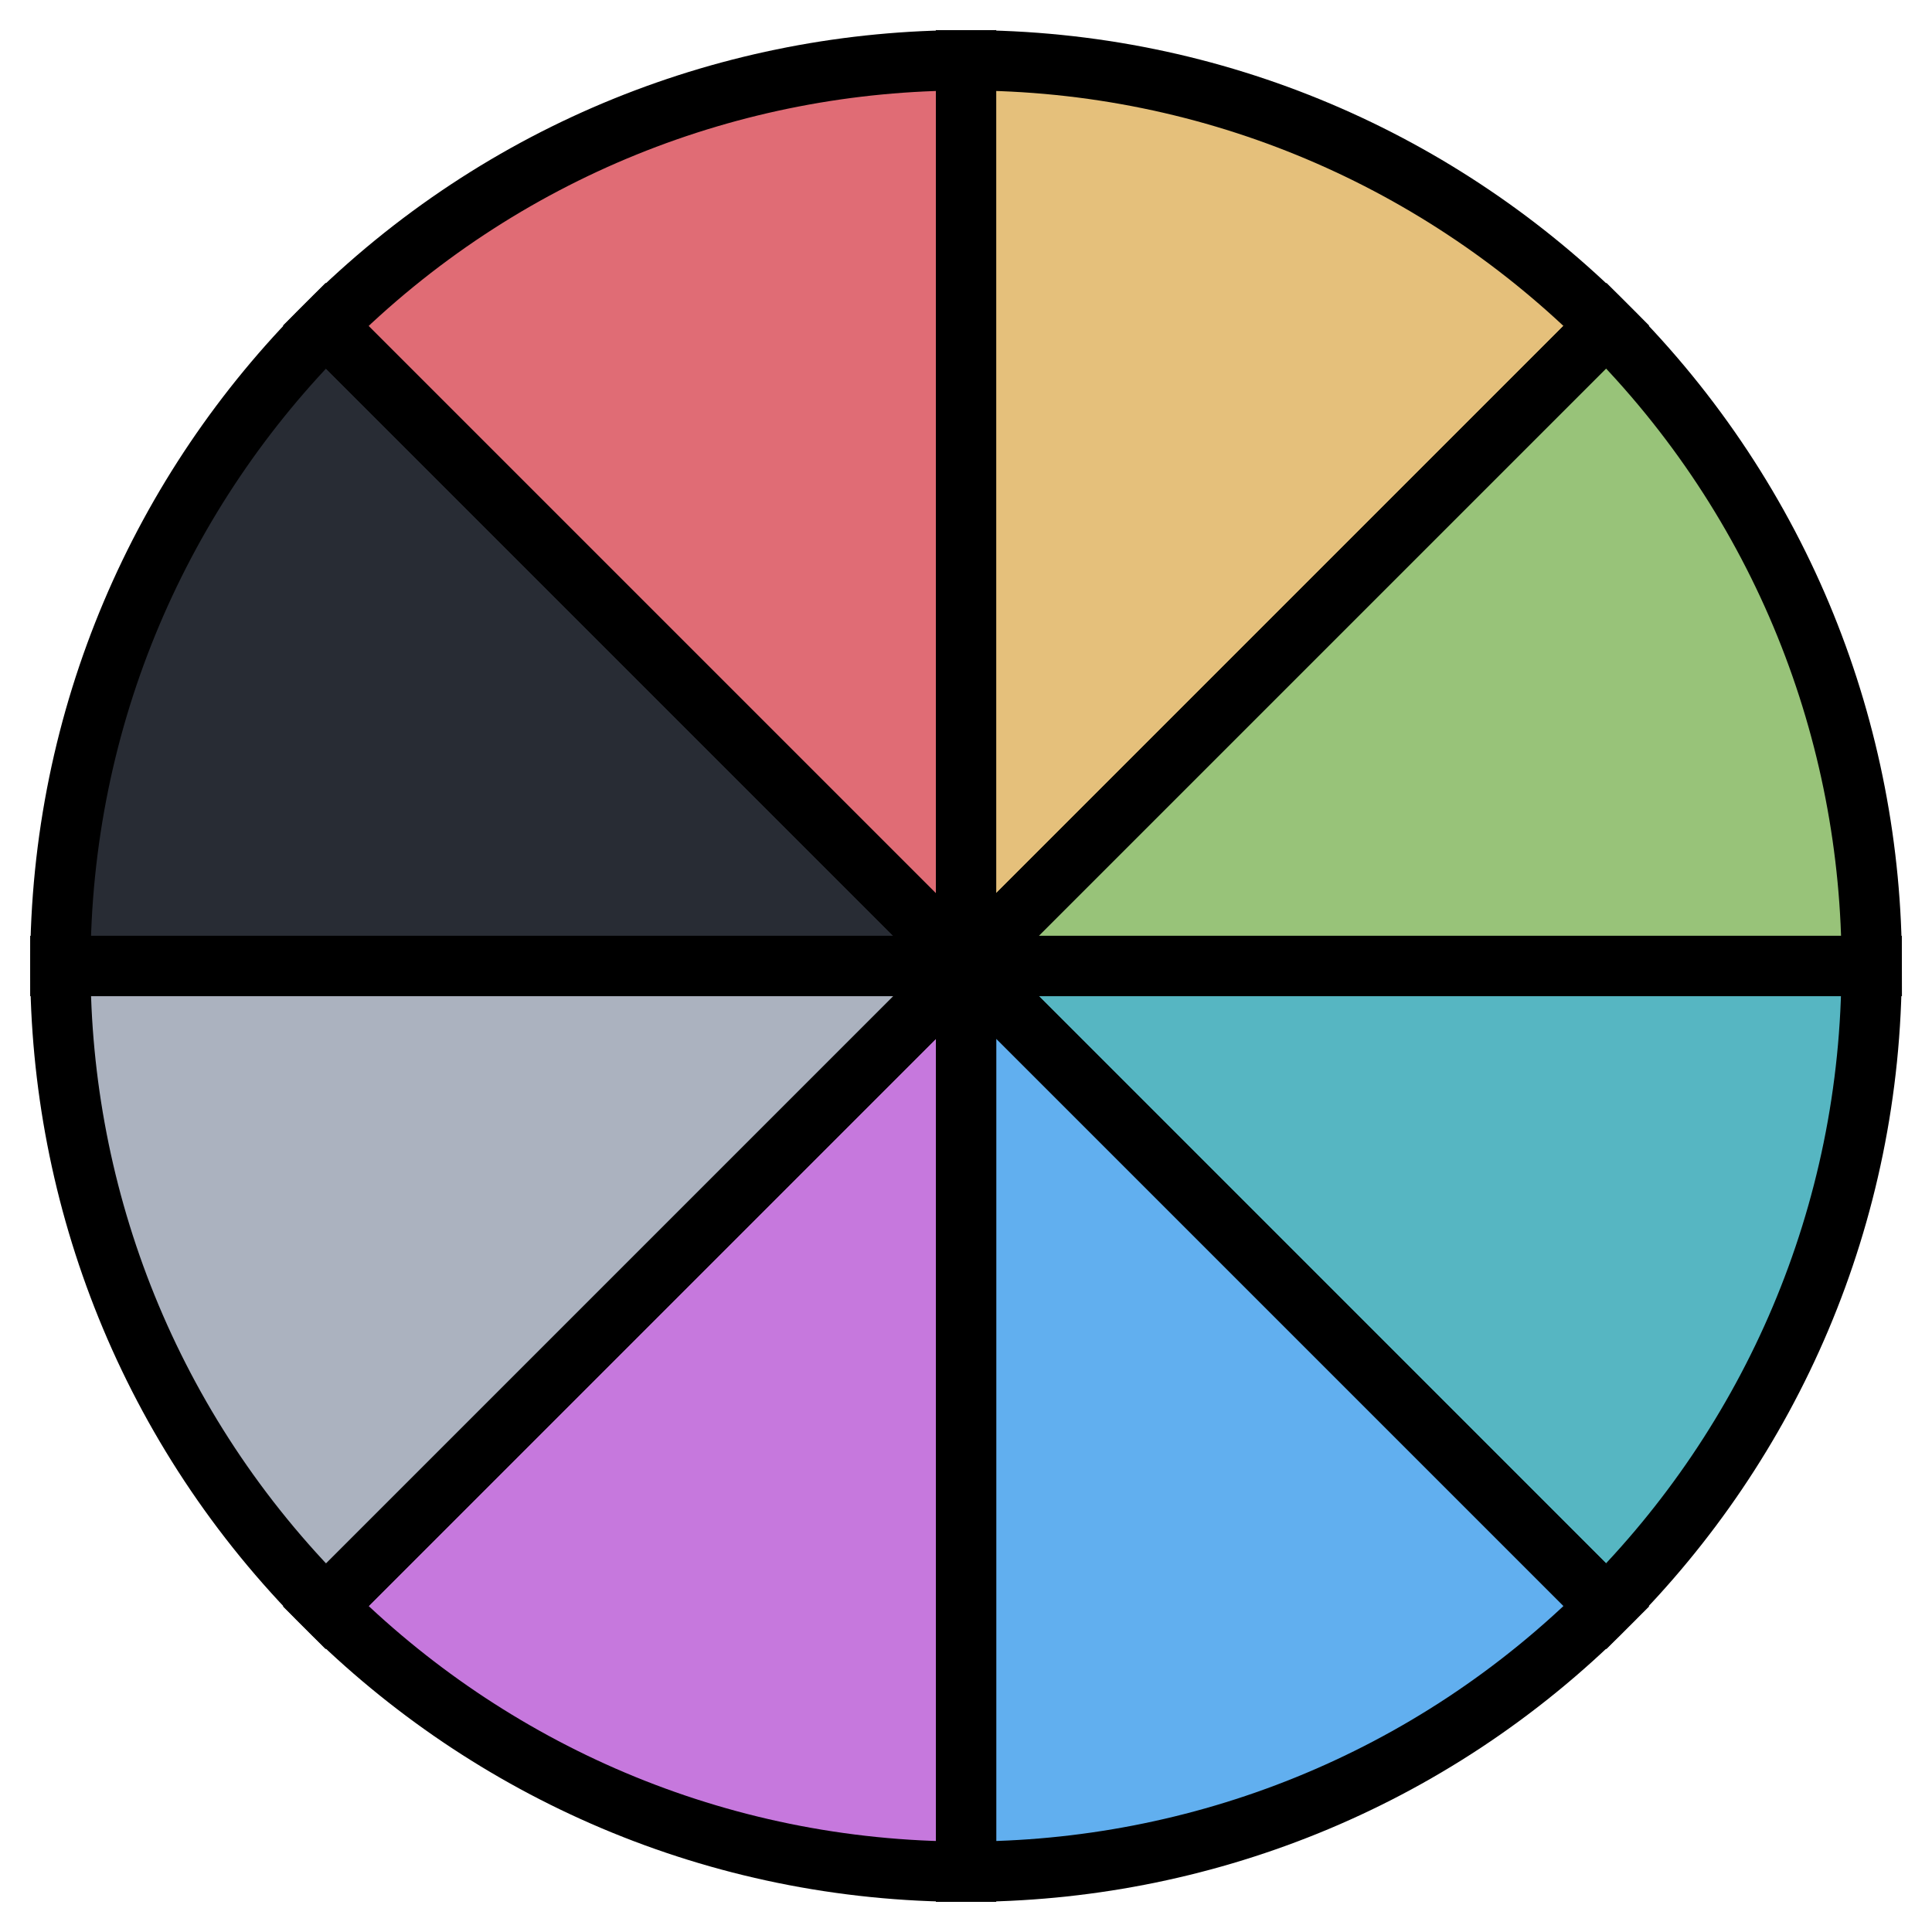
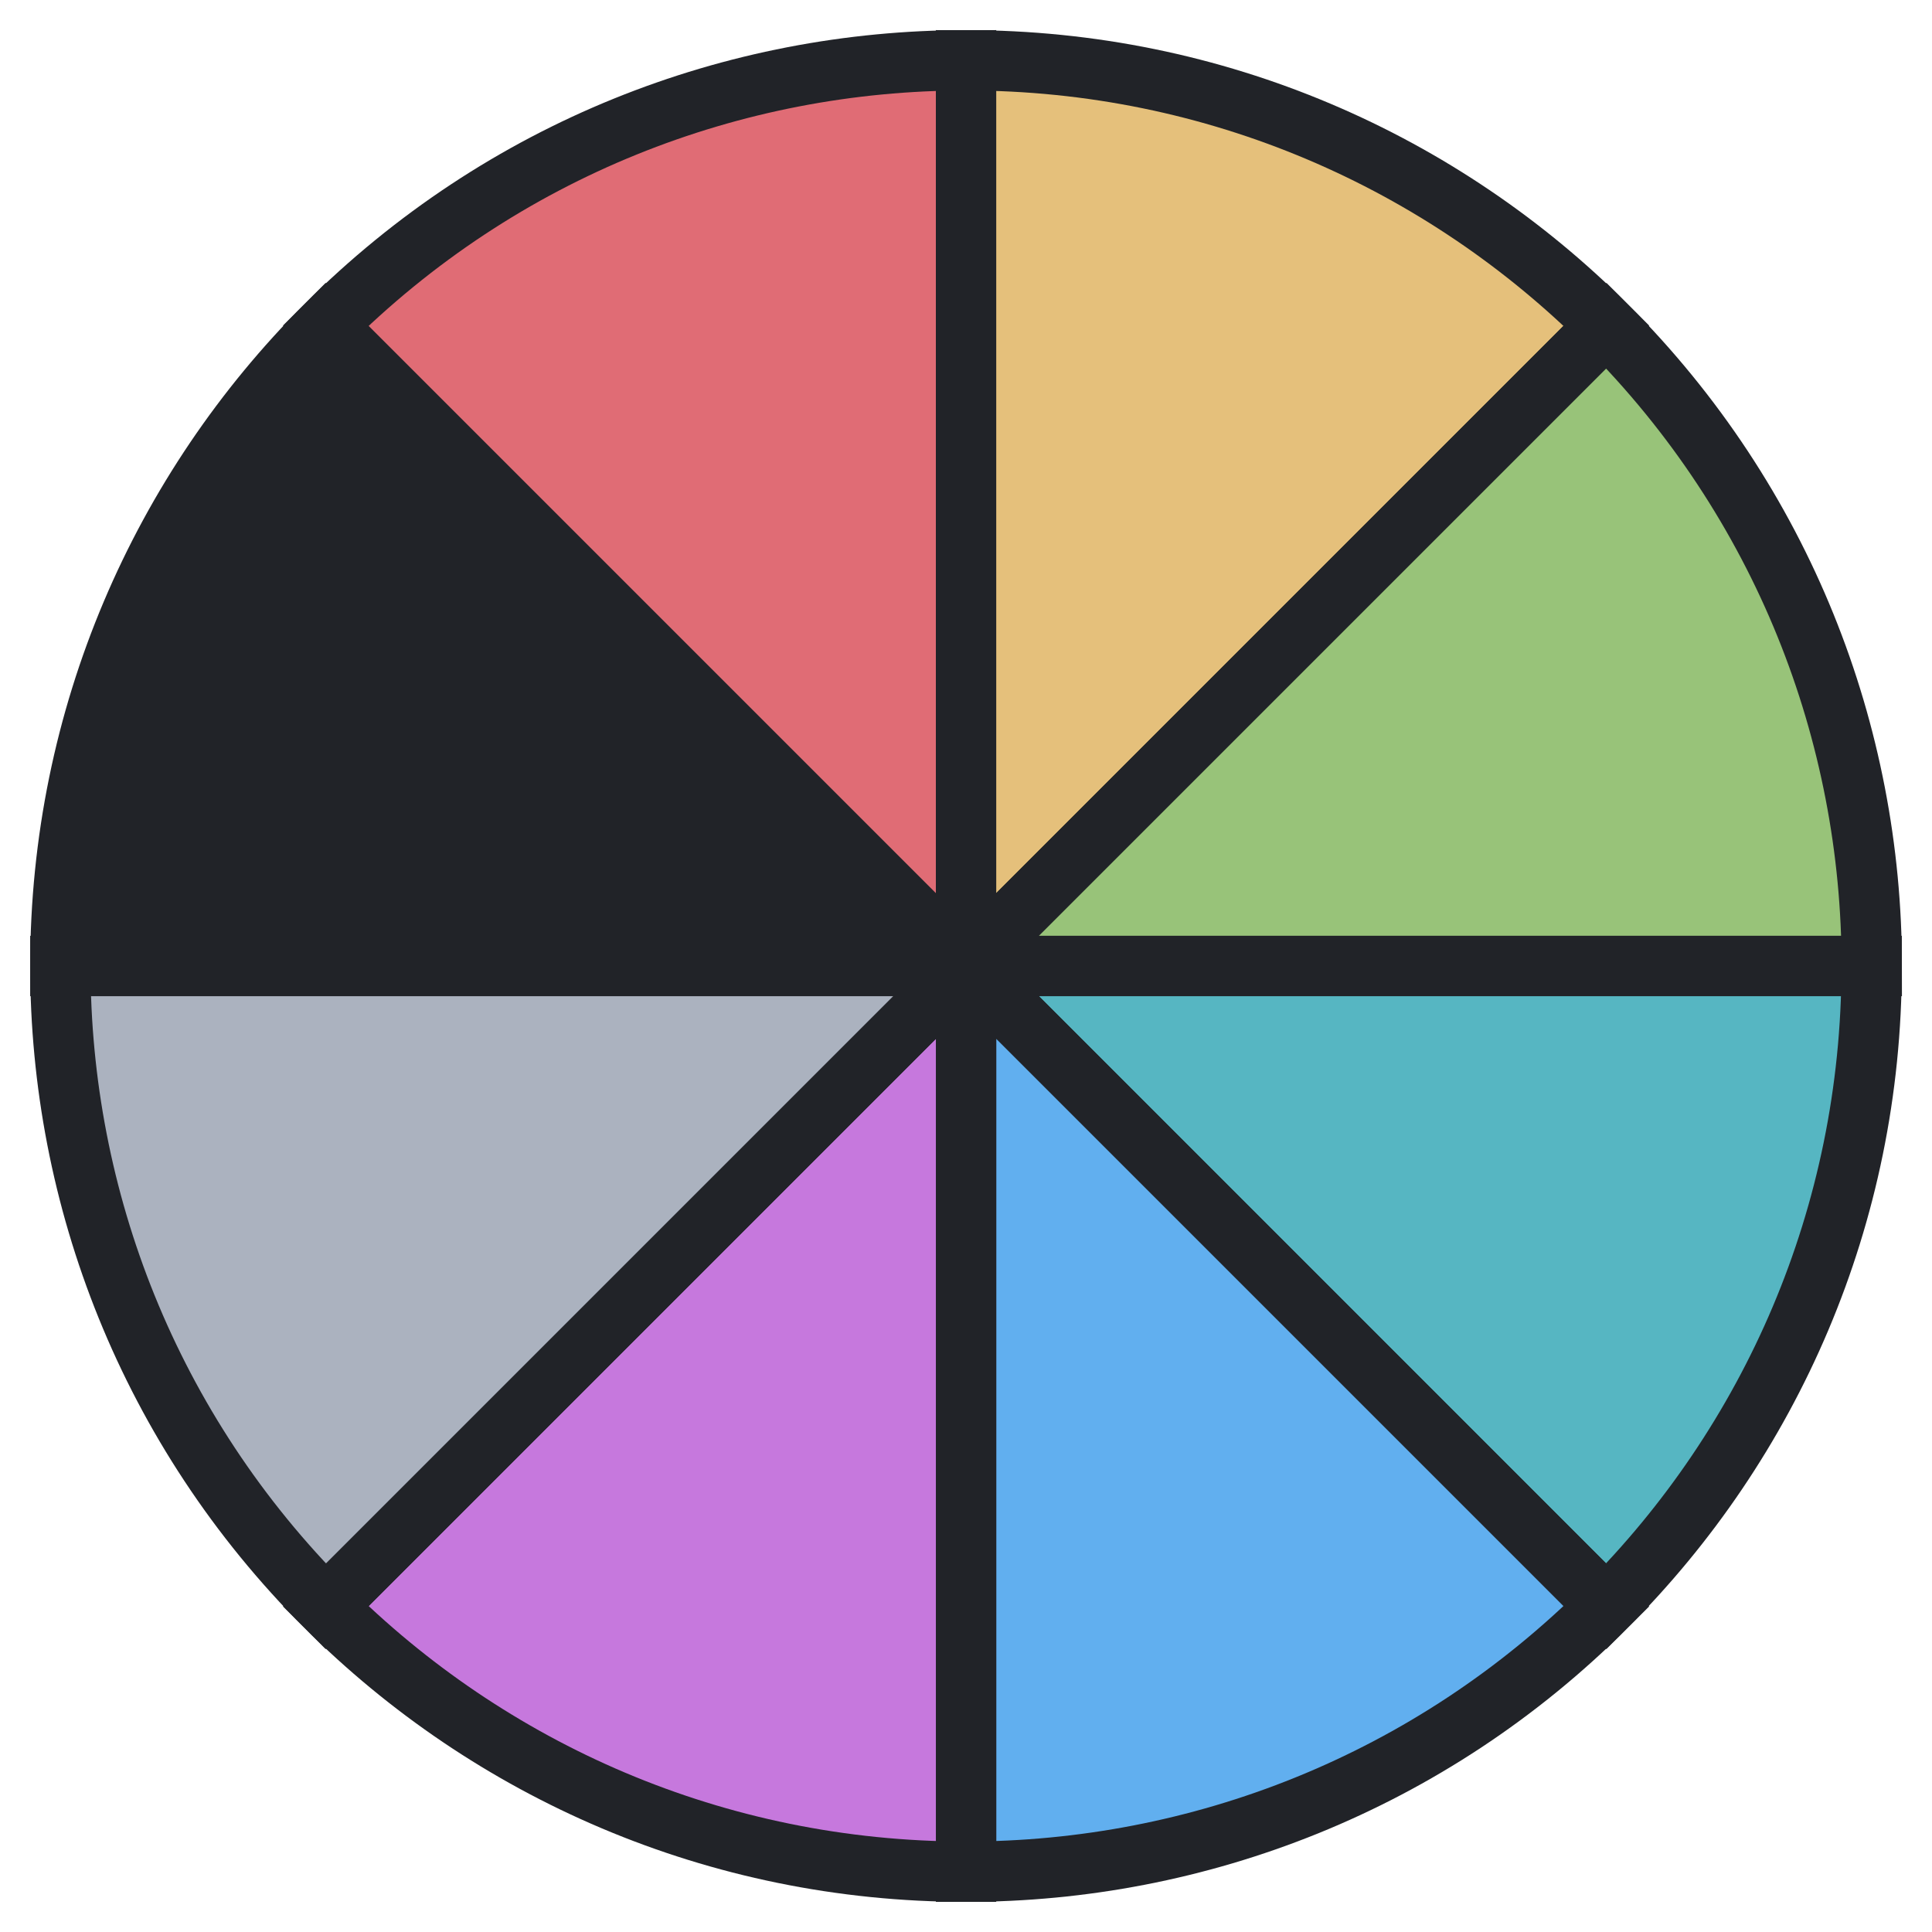
<svg xmlns="http://www.w3.org/2000/svg" width="64" height="64" viewBox="0 0 16.933 16.933" version="1.1" id="svg8">
  <defs id="defs2" />
  <g id="layer1" transform="translate(0,-280.0666)">
-     <path style="opacity:1;fill:#282c34;fill-opacity:1;stroke:#000000;stroke-width:0.529;stroke-linecap:square;stroke-linejoin:miter;stroke-miterlimit:4;stroke-dasharray:none;stroke-opacity:1" d="M 8.467,288.533 H 0.529 c 0,-2.192 0.888,-4.176 2.325,-5.613 z" id="path815" />
-     <path id="path879" d="m 8.467,288.533 -5.613,-5.613 c 1.55,-1.55 3.581,-2.325 5.613,-2.325 z" style="opacity:1;fill:#e06c75;fill-opacity:1;stroke:#000000;stroke-width:0.529;stroke-linecap:square;stroke-linejoin:miter;stroke-miterlimit:4;stroke-dasharray:none;stroke-opacity:1" />
-     <path style="opacity:1;fill:#e5c07b;fill-opacity:1;stroke:#000000;stroke-width:0.529;stroke-linecap:square;stroke-linejoin:miter;stroke-miterlimit:4;stroke-dasharray:none;stroke-opacity:1" d="m 8.467,288.533 1e-7,-7.938 c 2.192,0 4.176,0.888 5.613,2.325 z" id="path881" />
-     <path id="path883" d="m 8.467,288.533 5.613,-5.613 c 1.55,1.55 2.325,3.581 2.325,5.613 z" style="opacity:1;fill:#98c379;fill-opacity:1;stroke:#000000;stroke-width:0.529;stroke-linecap:square;stroke-linejoin:miter;stroke-miterlimit:4;stroke-dasharray:none;stroke-opacity:1" />
-     <path style="opacity:1;fill:#56b6c2;fill-opacity:1;stroke:#000000;stroke-width:0.529;stroke-linecap:square;stroke-linejoin:miter;stroke-miterlimit:4;stroke-dasharray:none;stroke-opacity:1" d="m 8.467,288.533 h 7.937 c 1e-6,2.192 -0.888,4.176 -2.325,5.613 z" id="path885" />
-     <path id="path887" d="m 8.467,288.533 5.613,5.613 c -1.55,1.55 -3.581,2.325 -5.613,2.325 z" style="opacity:1;fill:#61afef;fill-opacity:1;stroke:#000000;stroke-width:0.529;stroke-linecap:square;stroke-linejoin:miter;stroke-miterlimit:4;stroke-dasharray:none;stroke-opacity:1" />
-     <path style="opacity:1;fill:#c678dd;fill-opacity:1;stroke:#000000;stroke-width:0.529;stroke-linecap:square;stroke-linejoin:miter;stroke-miterlimit:4;stroke-dasharray:none;stroke-opacity:1" d="m 8.467,288.533 -1.2e-6,7.938 c -2.192,0 -4.176,-0.888 -5.613,-2.325 z" id="path889" />
-     <path id="path891" d="m 8.467,288.533 -5.613,5.613 C 1.304,292.596 0.529,290.565 0.529,288.533 Z" style="opacity:1;fill:#abb2bf;fill-opacity:1;stroke:#000000;stroke-width:0.529;stroke-linecap:square;stroke-linejoin:miter;stroke-miterlimit:4;stroke-dasharray:none;stroke-opacity:1" />
+     <path style="opacity:1;fill:#212328;fill-opacity:1;stroke:#212328;stroke-width:0.529;stroke-linecap:square;stroke-linejoin:miter;stroke-miterlimit:4;stroke-dasharray:none;stroke-opacity:1" d="M 8.467,288.533 H 0.529 c 0,-2.192 0.888,-4.176 2.325,-5.613 z" id="path815" />
+     <path id="path879" d="m 8.467,288.533 -5.613,-5.613 c 1.55,-1.55 3.581,-2.325 5.613,-2.325 z" style="opacity:1;fill:#e06c75;fill-opacity:1;stroke:#212328;stroke-width:0.529;stroke-linecap:square;stroke-linejoin:miter;stroke-miterlimit:4;stroke-dasharray:none;stroke-opacity:1" />
+     <path style="opacity:1;fill:#e5c07b;fill-opacity:1;stroke:#212328;stroke-width:0.529;stroke-linecap:square;stroke-linejoin:miter;stroke-miterlimit:4;stroke-dasharray:none;stroke-opacity:1" d="m 8.467,288.533 1e-7,-7.938 c 2.192,0 4.176,0.888 5.613,2.325 z" id="path881" />
+     <path id="path883" d="m 8.467,288.533 5.613,-5.613 c 1.55,1.55 2.325,3.581 2.325,5.613 z" style="opacity:1;fill:#98c379;fill-opacity:1;stroke:#212328;stroke-width:0.529;stroke-linecap:square;stroke-linejoin:miter;stroke-miterlimit:4;stroke-dasharray:none;stroke-opacity:1" />
+     <path style="opacity:1;fill:#56b6c2;fill-opacity:1;stroke:#212328;stroke-width:0.529;stroke-linecap:square;stroke-linejoin:miter;stroke-miterlimit:4;stroke-dasharray:none;stroke-opacity:1" d="m 8.467,288.533 h 7.937 c 1e-6,2.192 -0.888,4.176 -2.325,5.613 z" id="path885" />
+     <path id="path887" d="m 8.467,288.533 5.613,5.613 c -1.55,1.55 -3.581,2.325 -5.613,2.325 z" style="opacity:1;fill:#61afef;fill-opacity:1;stroke:#212328;stroke-width:0.529;stroke-linecap:square;stroke-linejoin:miter;stroke-miterlimit:4;stroke-dasharray:none;stroke-opacity:1" />
+     <path style="opacity:1;fill:#c678dd;fill-opacity:1;stroke:#212328;stroke-width:0.529;stroke-linecap:square;stroke-linejoin:miter;stroke-miterlimit:4;stroke-dasharray:none;stroke-opacity:1" d="m 8.467,288.533 -1.2e-6,7.938 c -2.192,0 -4.176,-0.888 -5.613,-2.325 z" id="path889" />
+     <path id="path891" d="m 8.467,288.533 -5.613,5.613 C 1.304,292.596 0.529,290.565 0.529,288.533 Z" style="opacity:1;fill:#abb2bf;fill-opacity:1;stroke:#212328;stroke-width:0.529;stroke-linecap:square;stroke-linejoin:miter;stroke-miterlimit:4;stroke-dasharray:none;stroke-opacity:1" />
  </g>
</svg>
